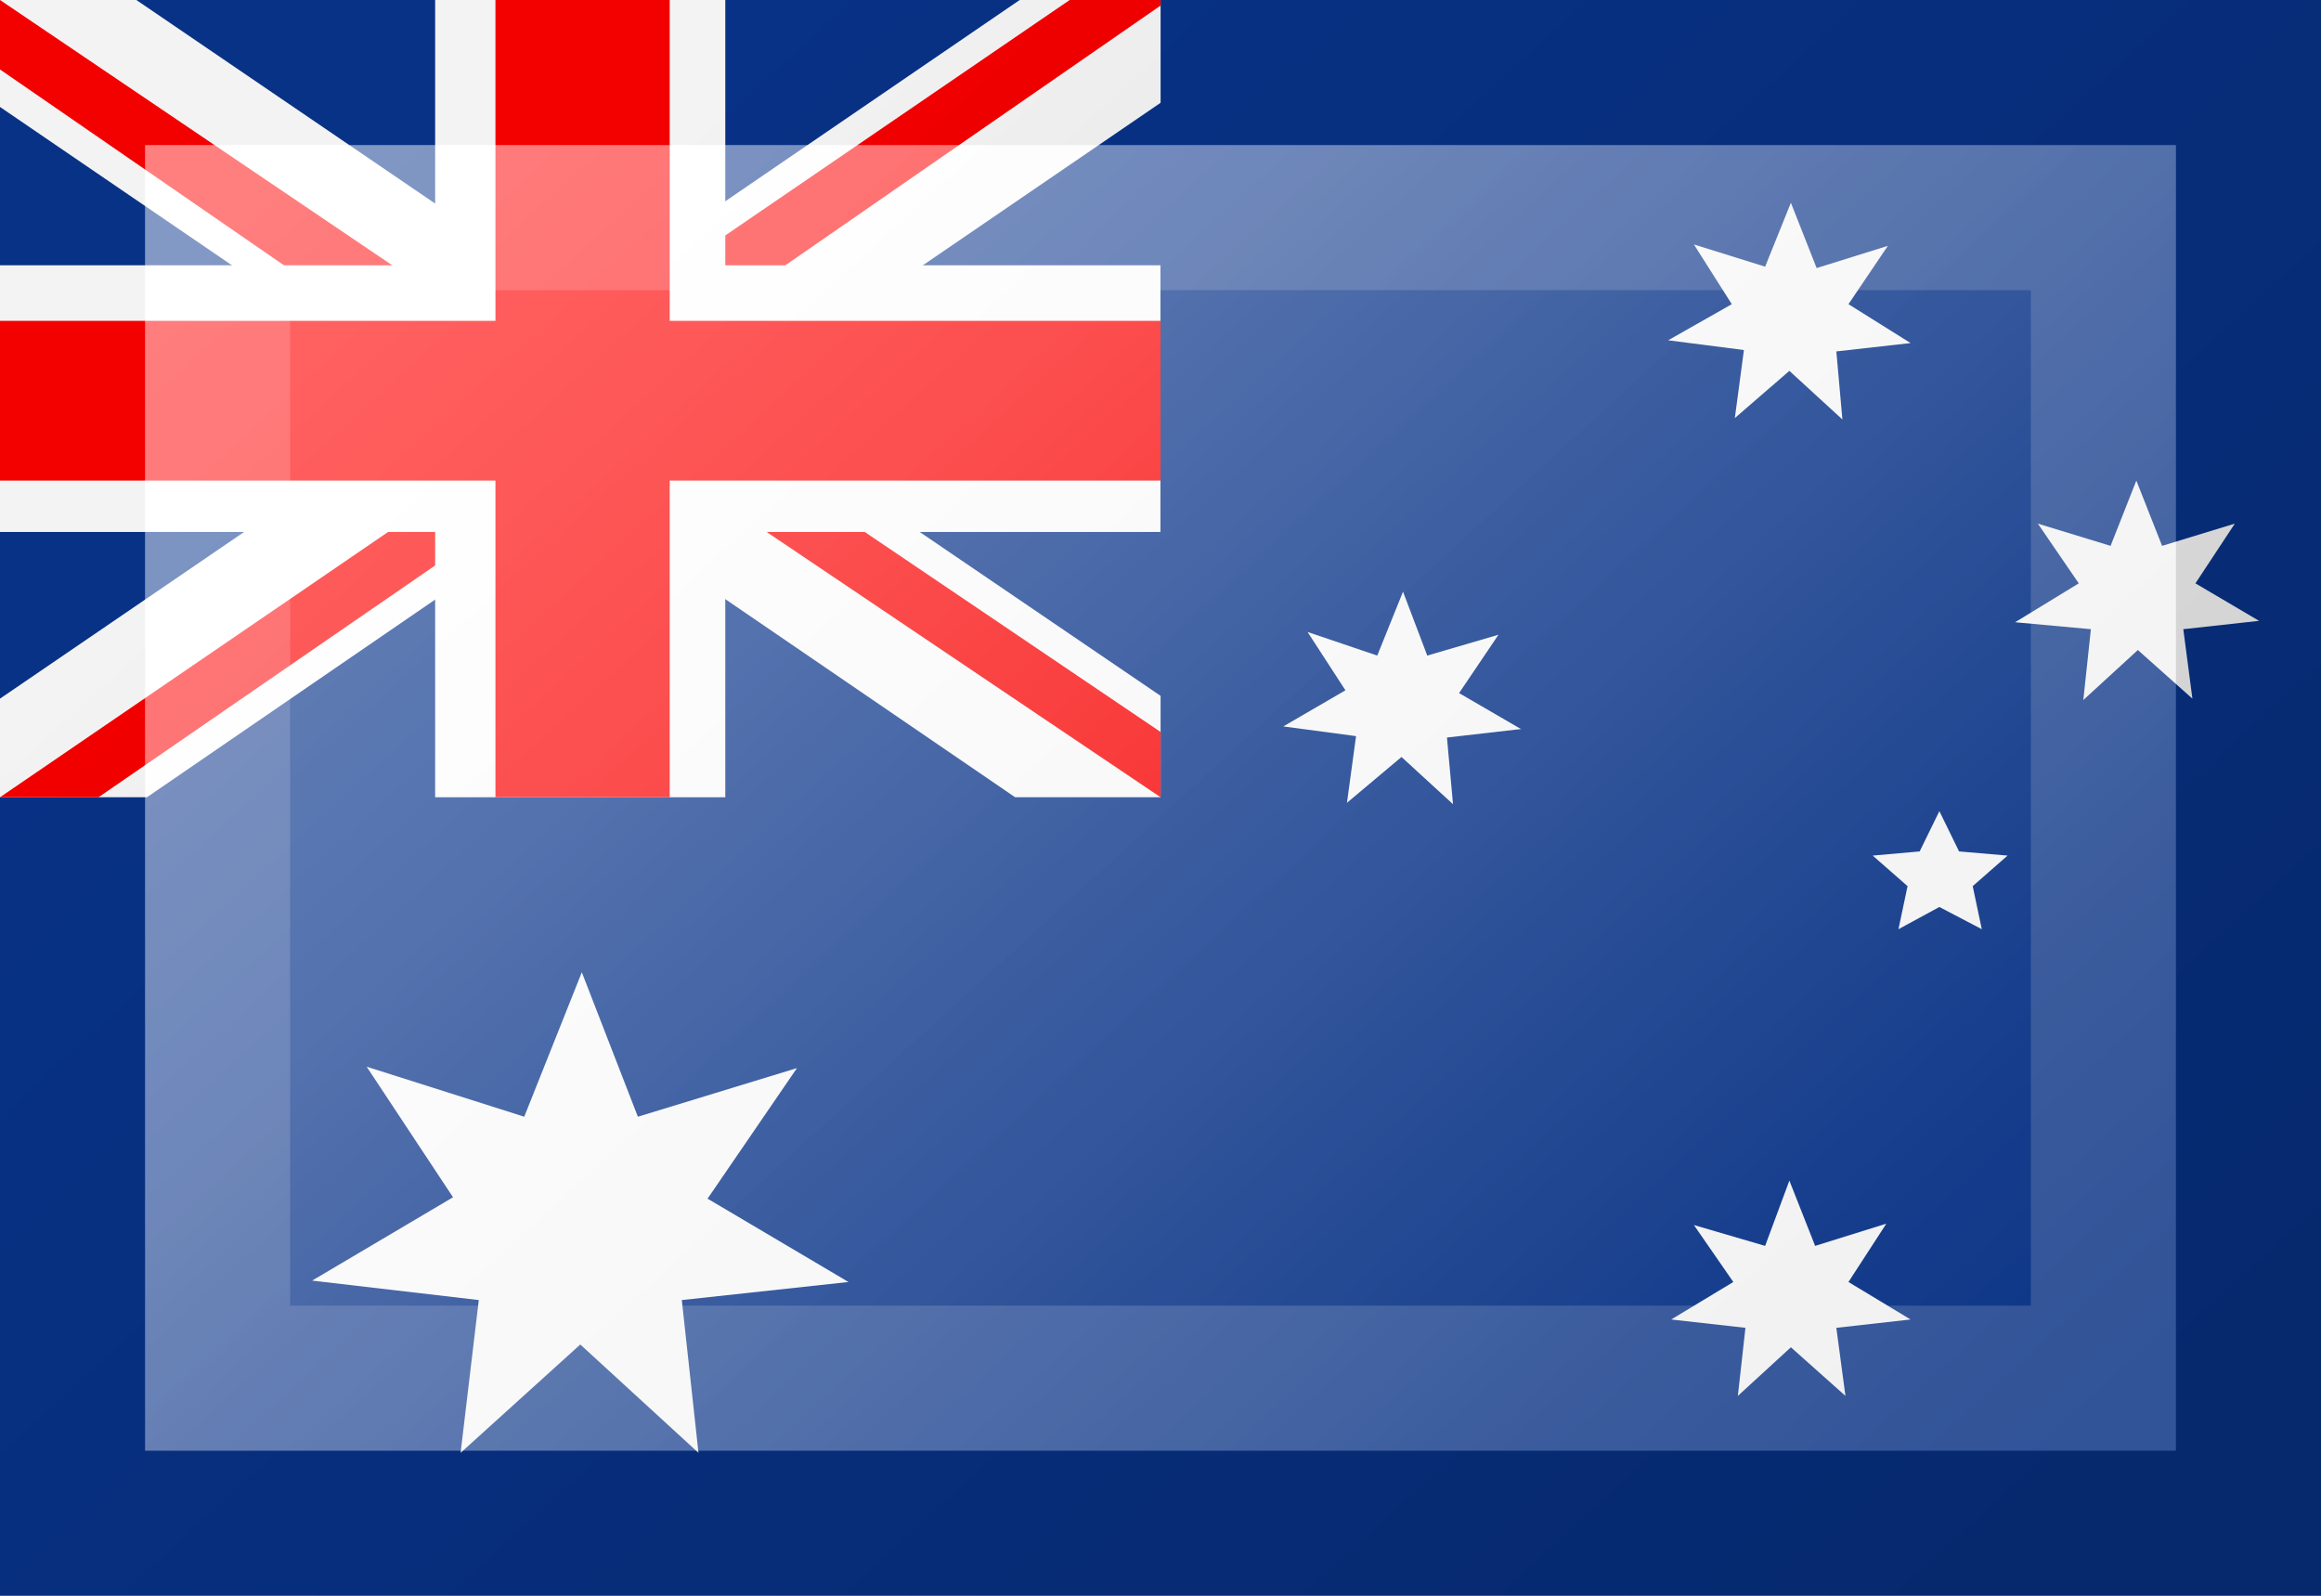
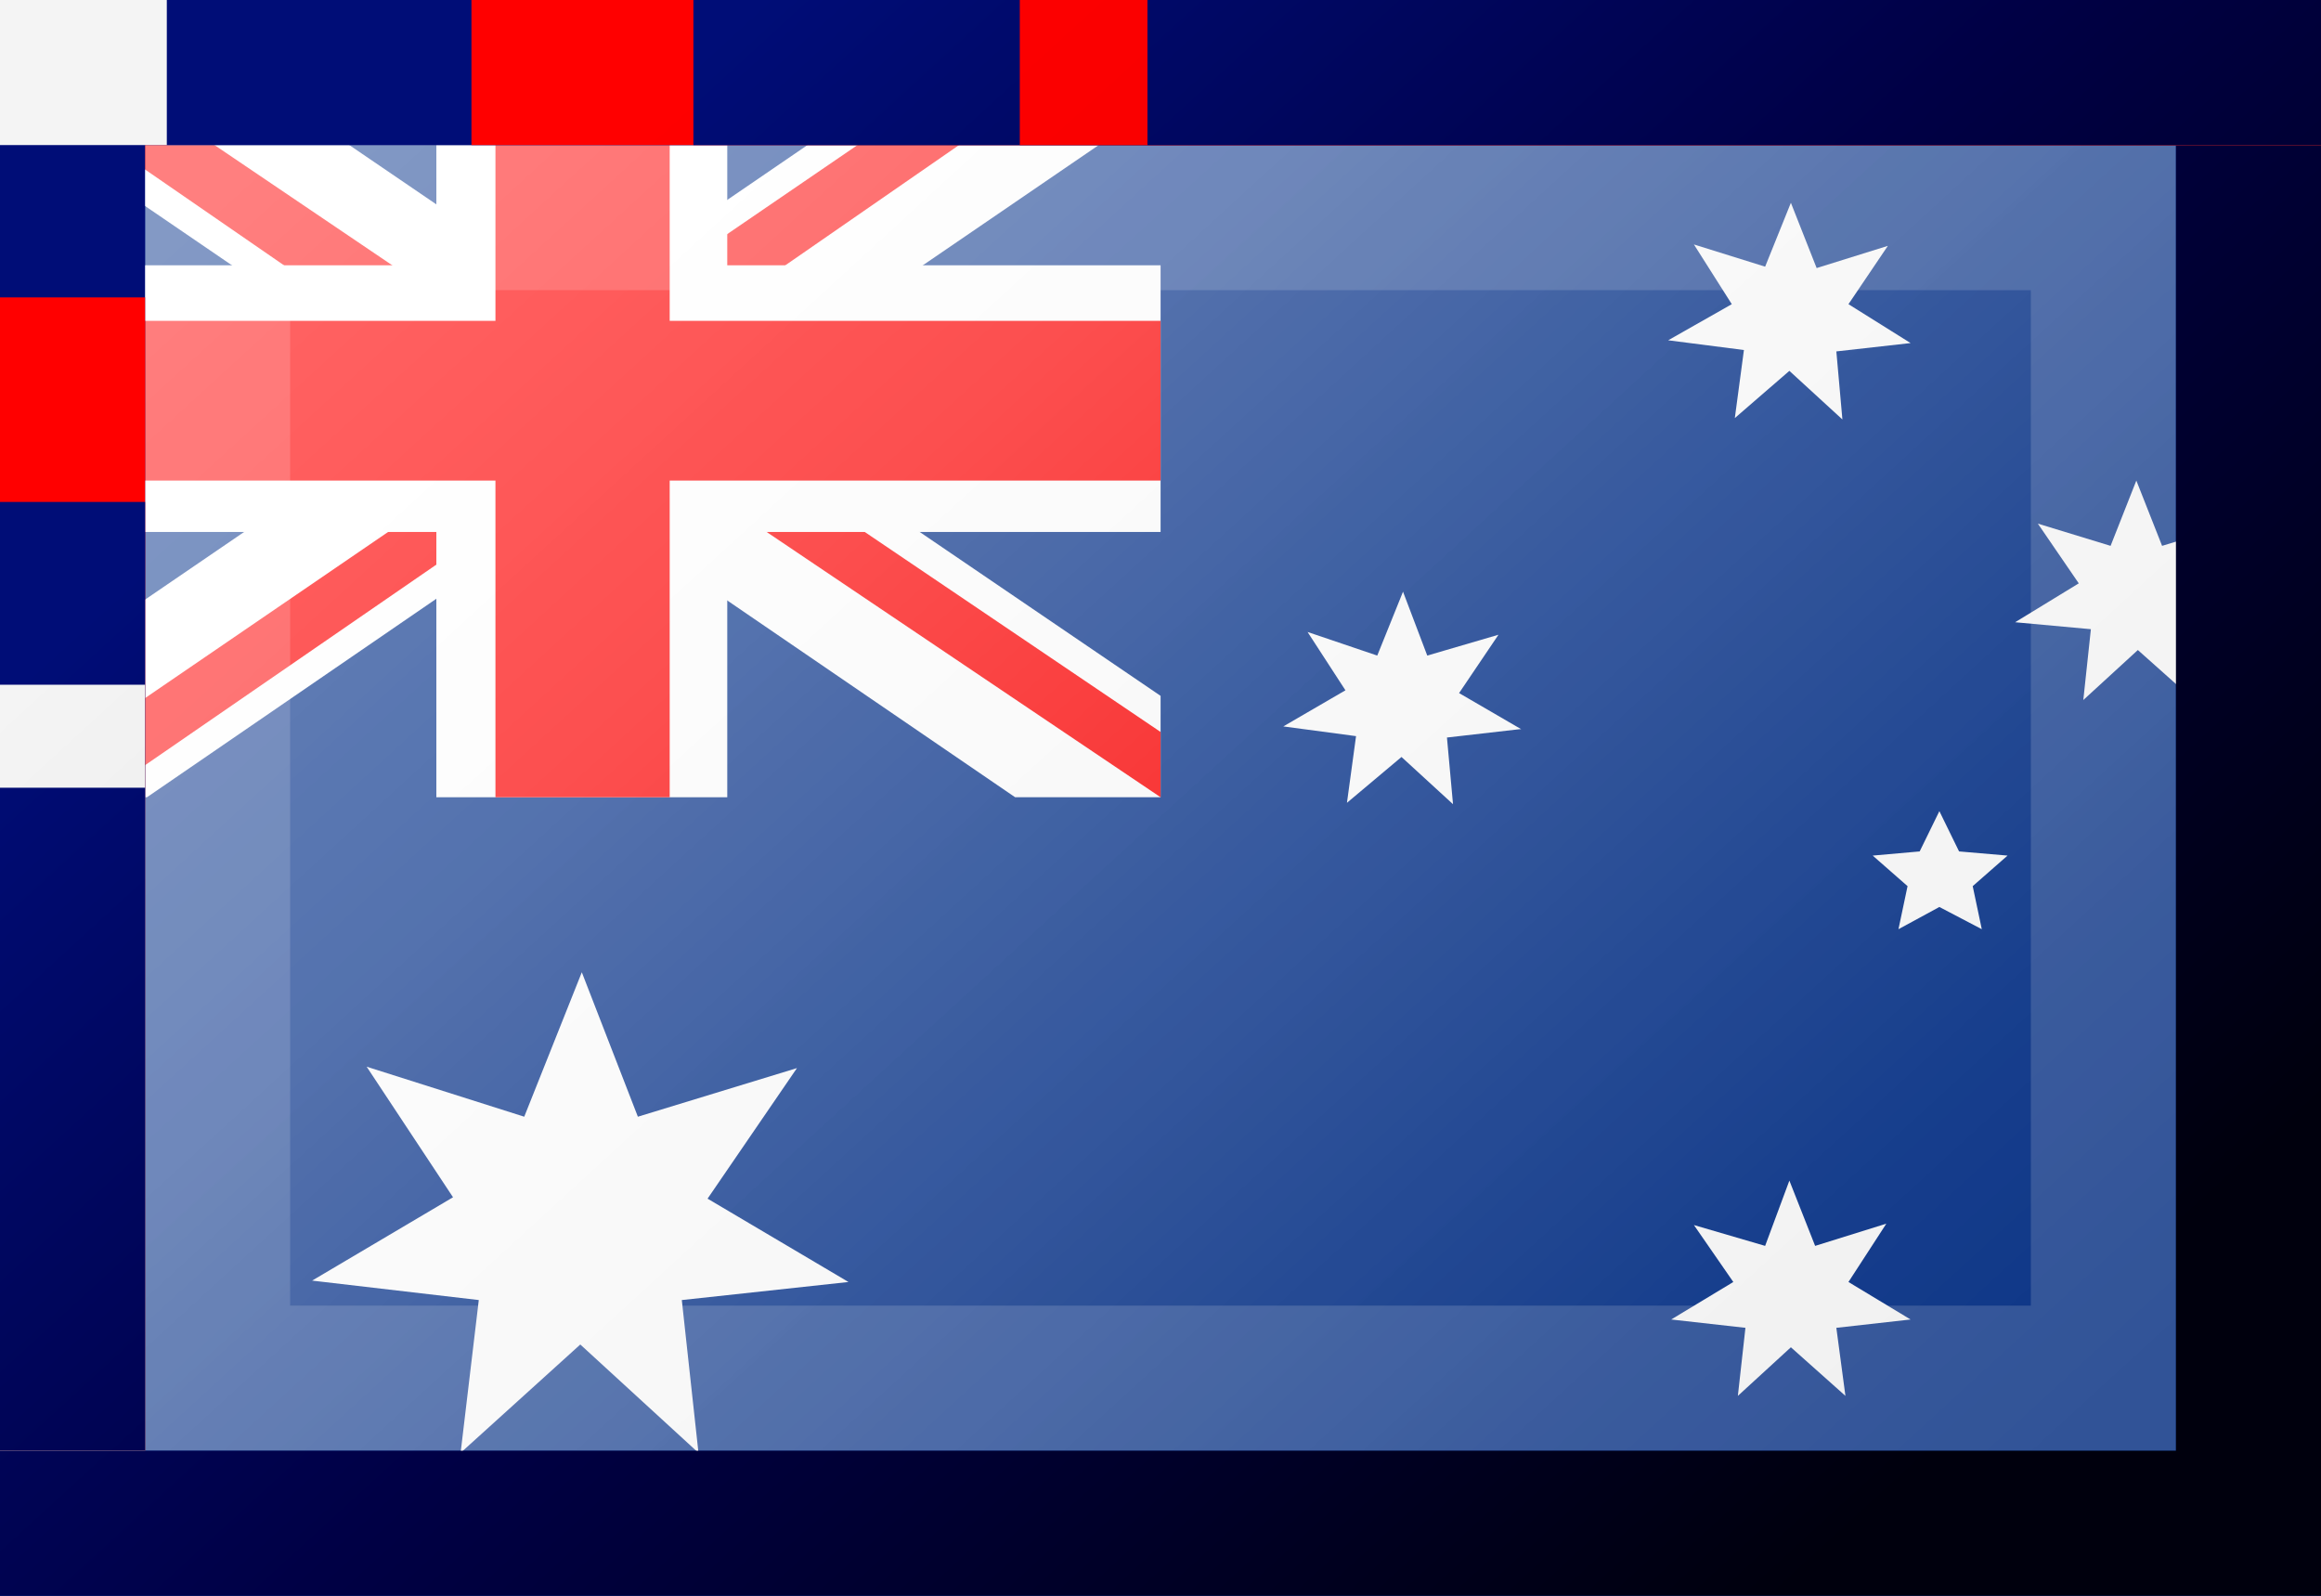
- <svg xmlns="http://www.w3.org/2000/svg" width="16" height="11" viewBox="0 0 16 11">
+ <svg xmlns="http://www.w3.org/2000/svg" xmlns:xlink="http://www.w3.org/1999/xlink" width="16" height="11" viewBox="0 0 16 11">
  <defs>
    <linearGradient id="fau-gloss" gradientUnits="userSpaceOnUse" x1="1.352" y1="1.476" x2="11.384" y2="12.430">
      <stop offset="0.000" stop-color="#fff" stop-opacity="0.400" />
      <stop offset="0.308" stop-color="#fff" stop-opacity="0.314" />
      <stop offset="0.856" stop-color="#fff" stop-opacity="0.061" />
      <stop offset="1.000" stop-color="#fff" stop-opacity="0.021" />
    </linearGradient>
    <linearGradient id="fau-shade" gradientUnits="userSpaceOnUse" x1="2.739" y1="2.991" x2="11.482" y2="12.537">
      <stop offset="0.000" stop-color="#000" stop-opacity="0.000" />
      <stop offset="1.000" stop-color="#000" stop-opacity="0.060" />
    </linearGradient>
-     <linearGradient id="fau-edge" gradientUnits="userSpaceOnUse" x1="2.625" y1="2.866" x2="11.802" y2="12.886">
-       <stop offset="0.000" stop-color="#000" stop-opacity="0.048" />
-       <stop offset="0.295" stop-color="#000" stop-opacity="0.094" />
-       <stop offset="1.000" stop-color="#000" stop-opacity="0.217" />
+     <linearGradient id="fau-edge" gradientUnits="userSpaceOnUse" x1="2.391" y1="2.611" x2="11.076" y2="12.094">
+       <stop offset="0" stop-color="#ff0000" />
+       <stop offset="0.463" stop-color="#f20000" />
+       <stop offset="1" stop-color="#dd0000" />
+     </linearGradient>
+     <linearGradient id="fau-edge1" gradientUnits="userSpaceOnUse" x1="2.391" y1="2.611" x2="11.076" y2="12.094">
+       <stop offset="0" stop-color="#000d77" />
+       <stop offset="0.463" stop-color="#000045" />
+       <stop offset="1" stop-color="#00000d" />
+     </linearGradient>
+     <linearGradient id="fau-edge2" gradientUnits="userSpaceOnUse" x1="2.391" y1="2.611" x2="11.076" y2="12.094">
+       <stop offset="0" stop-color="#f4f4f4" />
+       <stop offset="0.463" stop-color="#e4e4e4" />
+       <stop offset="1" stop-color="#d0d0d0" />
    </linearGradient>
    <clipPath id="fau-clip">
      <rect width="16" height="11" />
    </clipPath>
  </defs>
  <g clip-path="url(#fau-clip)">
-     <g transform="scale(1.04447 0.95743)">
-       <path fill="#08348c" d="M0 0L15.319 0L15.319 11.49L0 11.49z" />
-       <path fill="#fff" d="m.9 0 2.92 2.17L6.73 0h.93v.74L4.79 2.88l2.87 2.13v.73H6.7L3.83 3.6.97 5.74H0v-.71L2.86 2.9 0 .77V0z" />
-       <path fill="red" d="m5.07 3.36 2.59 1.91v.47L4.42 3.36zm-2.2.24.07.42L.65 5.74H0zM7.66 0v.04L4.68 2.29l.02-.53L7.06 0zM0 0l2.86 2.11h-.72L0 .5z" />
-       <path fill="#fff" d="M2.872 0L2.872 5.74L4.787 5.74L4.787 0zM0 1.91L0 3.83L7.659 3.83L7.659 1.91z" />
-       <path fill="red" d="M0 2.31v1.15h7.66V2.31zM3.27 0v5.74h1.15V0z" />
-       <path fill="#fff" d="m12.61 9.5-.49.06.06.49-.36-.35-.35.35.05-.49-.49-.06.41-.27-.26-.41.47.15.16-.47.17.47.47-.16-.25.42zm-.08-2.81.06-.31-.23-.22.31-.03.13-.29.13.29.32.03-.23.22.06.31-.28-.16zm-2.5-1.44-.48.06.04.48-.34-.34-.36.33.06-.48-.48-.07.41-.26-.25-.42.46.17.17-.46.16.46.47-.15-.26.42.41.26Zm4.88-.78-.5.06.06.5-.36-.35-.36.36.05-.51-.5-.05.42-.28-.27-.43.48.16.17-.47.17.47.48-.16-.26.43zm-2.3-2-.49.06.04.49-.35-.35-.36.34.06-.49-.5-.07.42-.26-.25-.43.47.16.17-.46.17.47.47-.16-.26.42zM5.6 9.23l-1.1.13.11 1.1-.78-.78-.79.78.12-1.1-1.1-.14.93-.6-.57-.94 1.04.36L3.84 7l.37 1.04 1.05-.35-.59.94z" />
+     <g id="fau-art">
+       <g transform="scale(1.04447 0.95743)">
+         <path fill="#08348c" d="M0 0h15.32v11.49H0z" />
+         <path fill="#fff" d="m.9 0 2.92 2.17L6.73 0h.93v.74L4.79 2.88l2.87 2.13v.73H6.7L3.83 3.6.97 5.74H0v-.71L2.86 2.9 0 .77V0z" />
+         <path fill="red" d="m5.07 3.36 2.59 1.91v.47L4.42 3.36zm-2.2.24.07.42L.65 5.74H0zM7.66 0v.04L4.68 2.29l.02-.53L7.06 0zM0 0l2.86 2.11h-.72L0 .5z" />
+         <path fill="#fff" d="M2.88 0v5.74H4.8V0zM0 1.91v1.92h7.66V1.91z" />
+         <path fill="red" d="M0 2.31v1.15h7.66V2.31zM3.27 0v5.74h1.15V0z" />
+         <path fill="#fff" d="m12.61 9.5-.49.06.06.49-.36-.35-.35.35.05-.49-.49-.06.41-.27-.26-.41.47.15.16-.47.17.47.47-.16-.25.42zm-.08-2.81.06-.31-.23-.22.31-.03.13-.29.13.29.32.03-.23.22.06.31-.28-.16zm-2.5-1.44-.48.06.04.48-.34-.34-.36.33.06-.48-.48-.07.41-.26-.25-.42.46.17.17-.46.16.46.47-.15-.26.42.41.26Zm4.88-.78-.5.06.06.5-.36-.35-.36.36.05-.51-.5-.05.42-.28-.27-.43.48.16.17-.47.17.47.48-.16-.26.43zm-2.3-2-.49.06.04.49-.35-.35-.36.34.06-.49-.5-.07.42-.26-.25-.43.47.16.17-.46.17.47.47-.16-.26.42zM5.6 9.23l-1.1.13.11 1.1-.78-.78-.79.78.12-1.1-1.1-.14.93-.6-.57-.94 1.04.36L3.84 7l.37 1.04 1.05-.35-.59.94z" />
+       </g>
    </g>
+     <use xlink:href="#fau-art" />
+     <use xlink:href="#fau-art" />
    <rect x="1" y="1" width="14" height="9" fill="url(#fau-gloss)" />
    <path d="M1 1h14v9H1zM2 2v7h12V2z" fill="#fff" fill-opacity="0.164" fill-rule="evenodd" />
    <rect x="1" y="1" width="14" height="9" fill="url(#fau-shade)" />
-     <path d="M0 0h16v11H0zM1 1v9h14V1z" fill="url(#fau-edge)" fill-rule="evenodd" />
+     <path fill="url(#fau-edge1)" d="M0 0h16v11H0zM1 1v9h14V1z" />
+     <path fill="url(#fau-edge2)" d="M0 0H16V1H0z" />
+     <path fill="url(#fau-edge1)" d="M1.15 0H16V1H1.15z" />
+     <path fill="url(#fau-edge)" d="M0 2.05V10H1V2.05z" />
+     <path fill="url(#fau-edge)" d="M3.25 0H16V1H3.25z" />
+     <path fill="url(#fau-edge1)" d="M0 3.46V10H1V3.46z" />
+     <path fill="url(#fau-edge1)" d="M4.78 0H16V1H4.78z" />
+     <path fill="url(#fau-edge2)" d="M0 4.72V10H1V4.72z" />
+     <path fill="url(#fau-edge)" d="M7.03 0H16V1H7.03z" />
+     <path fill="url(#fau-edge1)" d="M0 5.43V10H1V5.43z" />
+     <path fill="url(#fau-edge1)" d="M7.91 0H16V1H7.91z" />
  </g>
</svg>
